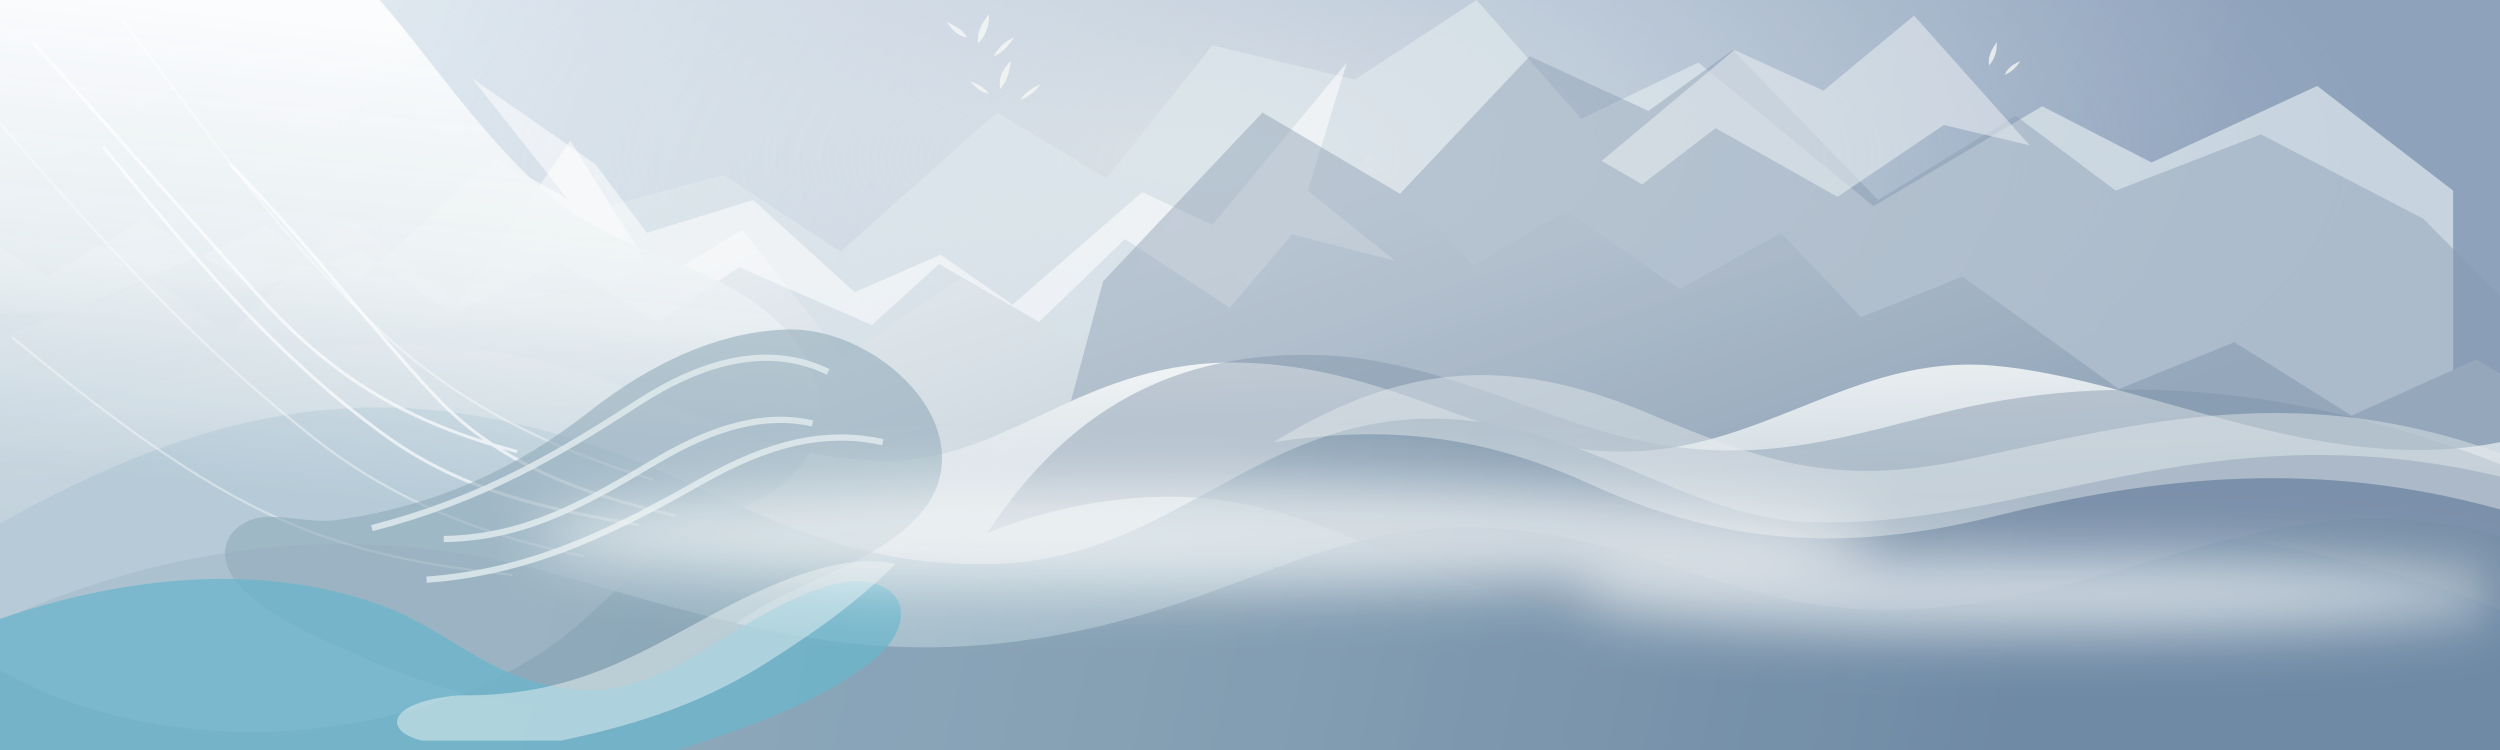
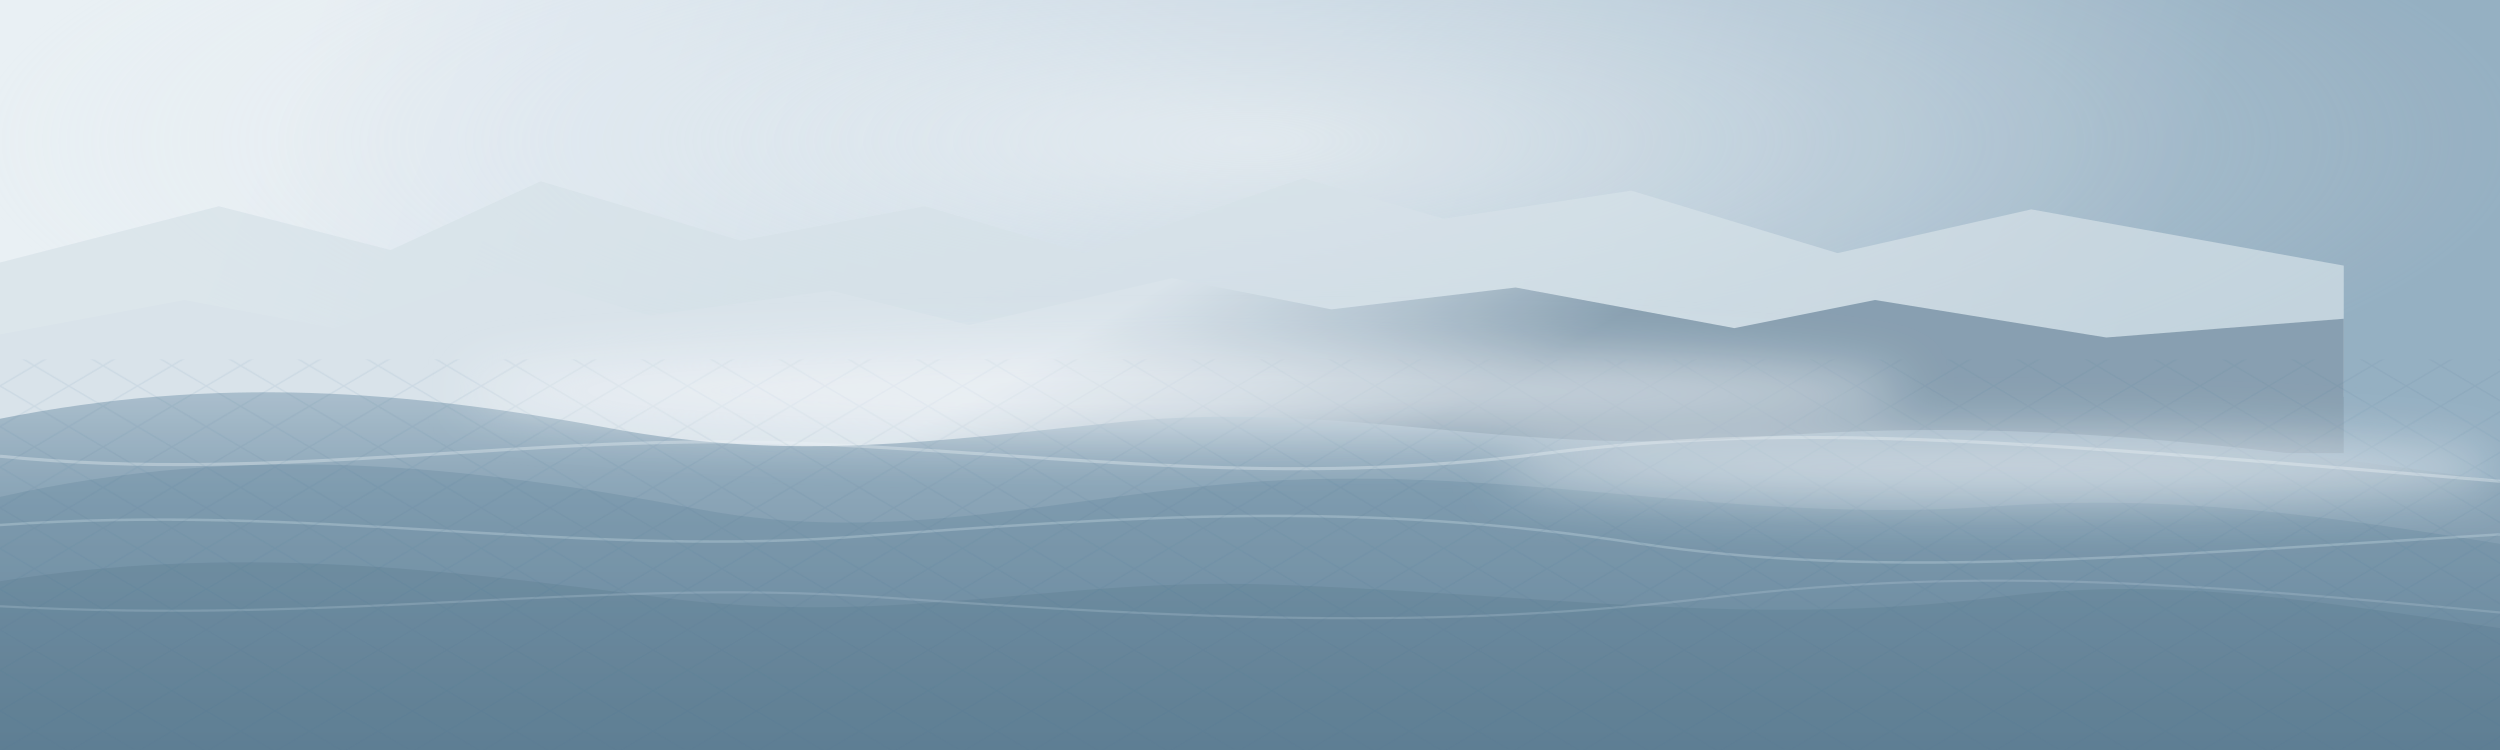
<svg xmlns="http://www.w3.org/2000/svg" viewBox="0 0 1600 480" fill="none">
  <defs>
-     <linearGradient id="sky" x1="222" y1="19" x2="1260" y2="457" gradientUnits="userSpaceOnUse">
-       <stop stop-color="#dce6ef" />
-       <stop offset=".42" stop-color="#aebfd3" />
-       <stop offset="1" stop-color="#7d94b1" />
+     <linearGradient id="sky" x1="200" y1="0" x2="1280" y2="420" gradientUnits="userSpaceOnUse">
+       <stop stop-color="#e7eef3" />
+       <stop offset=".4" stop-color="#c5d5e2" />
+       <stop offset="1" stop-color="#8aa7bb" />
    </linearGradient>
-     <linearGradient id="far" x1="810" y1="9" x2="941" y2="399" gradientUnits="userSpaceOnUse">
-       <stop stop-color="#e9eef2" />
-       <stop offset=".47" stop-color="#cbd6de" />
-       <stop offset="1" stop-color="#8fa6ba" />
+     <linearGradient id="water" x1="800" y1="210" x2="800" y2="480" gradientUnits="userSpaceOnUse">
+       <stop stop-color="#b7c9d6" />
+       <stop offset=".38" stop-color="#7f9cb0" />
+       <stop offset="1" stop-color="#54758c" />
    </linearGradient>
-     <linearGradient id="ice" x1="792" y1="231" x2="803" y2="465" gradientUnits="userSpaceOnUse">
-       <stop stop-color="#eef2f3" />
-       <stop offset=".54" stop-color="#bdccd7" />
-       <stop offset="1" stop-color="#7690a7" />
+     <linearGradient id="shore" x1="820" y1="140" x2="900" y2="280" gradientUnits="userSpaceOnUse">
+       <stop stop-color="#d5e0e8" />
+       <stop offset=".55" stop-color="#a8bbc9" />
+       <stop offset="1" stop-color="#7b95a8" />
    </linearGradient>
-     <linearGradient id="blueIce" x1="360" y1="244" x2="1293" y2="452" gradientUnits="userSpaceOnUse">
-       <stop stop-color="#a7c4d1" />
-       <stop offset=".46" stop-color="#91abbc" />
-       <stop offset="1" stop-color="#647f9e" />
-     </linearGradient>
-     <linearGradient id="glacier" x1="384" y1="28" x2="353" y2="333" gradientUnits="userSpaceOnUse">
-       <stop stop-color="#fff" stop-opacity=".86" />
-       <stop offset=".56" stop-color="#e6edf0" stop-opacity=".84" />
-       <stop offset="1" stop-color="#adc2d1" stop-opacity=".7" />
-     </linearGradient>
-     <radialGradient id="haze" cx="0" cy="0" r="1" gradientTransform="matrix(0 264 -730 0 787 101)" gradientUnits="userSpaceOnUse">
-       <stop stop-color="#f6f5f0" stop-opacity=".58" />
+     <radialGradient id="haze" cx="0" cy="0" r="1" gradientTransform="matrix(0 220 -820 0 800 90)" gradientUnits="userSpaceOnUse">
+       <stop stop-color="#f4f7f8" stop-opacity=".62" />
      <stop offset="1" stop-color="#d5e1ea" stop-opacity="0" />
    </radialGradient>
+     <pattern id="net" width="44" height="26" patternUnits="userSpaceOnUse">
+       <path d="M0 13 22 0 44 13 22 26Z" fill="none" stroke="#2b5d82" stroke-opacity=".14" stroke-width="1" />
+     </pattern>
    <filter id="blur" x="-50%" y="-50%" width="200%" height="200%">
-       <feGaussianBlur stdDeviation="18" />
+       <feGaussianBlur stdDeviation="16" />
    </filter>
  </defs>
  <path fill="url(#sky)" d="M0 0h1600v480H0z" />
  <path fill="url(#haze)" d="M0 0h1600v480H0z" />
-   <path fill="#d9e3e9" fill-opacity=".72" d="m0 126 126-78 89 61 66-34 89 62 93-25 75 49 100-89 70 42 68-85 91 22 78-51 67 76 75-36 112 92 108-64 70 36 106-49 87 67v193H0V126Z" />
-   <path fill="url(#far)" d="m0 216 98-37 49 35 76-76 70 57 72-105 56 90 54-33 65 82 75-51 75 42 64-85 48 52 75-89 66 72 59-35 73 50 65-36 51 54 65-26 100 72 74-30 75 47 80-36 72 44v186H0V216Z" />
-   <path fill="#fff" fill-opacity=".53" d="m44 200 126-55 60 35 86-79 47 26-61-77 79 55 33 44 68-21 65 59 55-24 46 32 83-72 45 21 86-104-25 82 56 45-66-17-40 47-67-44-55 53-64-37-43 39-85-37-52 35-63-38-68 33-59-40-67 24-72-45-62 37-73-45-41 16V200Z" />
-   <path fill="#758ba4" fill-opacity=".42" d="m706 180 102-108 88 52 83-88 76 35 54-39 93 96 88-54 64 48 93-36 104 54 60 61v124H667l39-145Z" />
-   <path fill="#e8edf0" fill-opacity=".54" d="m1025 103 85-71 57 26 58-48 74 83-55-13-68 46-78-44-47 36-26-15Z" />
-   <path fill="url(#ice)" d="M0 282c120-47 178-69 291-60 114 9 177 72 276 73 77 0 123-61 218-63 103-1 169 56 249 57 93 2 151-63 242-55 99 9 208 72 324 49v197H0V282Z" />
-   <path fill="url(#blueIce)" d="M0 335c129-72 235-95 367-54 96 29 153 82 267 80 116-2 169-95 286-93 91 1 158 63 236 66 138 6 254-74 444-29v175H0V335Z" />
-   <path fill="#4f728f" fill-opacity=".46" d="M0 397c134-59 251-60 365-27 127 37 207 59 329 33 118-26 171-80 291-62 92 15 145 54 238 49 139-6 236-87 377-47v137H0V397Z" />
-   <path fill="url(#glacier)" d="M0 0h243c35 40 73 99 119 133 40 29 89 36 124 63 35 26 48 63 31 95-12 24-44 34-71 48-42 22-64 56-100 79-57 37-139 56-217 49-49-4-91-17-129-38V0Z" />
-   <path stroke="#fff" stroke-opacity=".66" stroke-width="2" d="M21 27c54 60 99 112 148 166 45 49 93 78 162 96m-265-195c57 69 109 133 181 185 50 36 104 47 162 57m-262-231c47 47 87 101 131 148 41 44 94 63 154 77" />
-   <path stroke="#fff" stroke-opacity=".39" stroke-width="1.5" d="M0 79c64 74 129 146 207 206 45 34 98 57 167 71M74 7c59 78 106 147 174 209 49 44 104 71 170 91M8 216c47 39 107 86 162 112 55 26 104 34 158 40" />
-   <path fill="#7e9cae" fill-opacity=".56" d="M214 333c65-9 117-33 165-71 36-28 78-49 122-51 32-2 67 16 87 42 19 25 21 55-1 78-27 29-73 40-107 62-31 19-59 45-99 55-43 11-99-6-144-25-29-13-60-25-81-45-18-18-15-37 4-45 14-6 35 2 54 0Z" />
-   <path stroke="#d9e6ea" stroke-opacity=".85" stroke-width="4" d="M238 338c70-18 119-47 170-80 43-28 85-38 122-20m-257 133c69-5 123-33 176-63 44-25 80-33 116-25m-281 62c54-1 92-24 136-50 37-22 70-31 100-24" />
-   <path fill="#54abc4" fill-opacity=".75" d="M0 396c91-31 174-33 240-10 43 14 69 46 118 54 43 8 75-13 109-34 28-17 66-39 91-33 25 6 25 31-1 51-36 27-75 40-123 56H0v-84Z" />
-   <path fill="#e9f1f2" fill-opacity=".48" d="M294 445c74 1 115-27 168-55 42-22 82-36 111-29-25 25-51 43-79 61-40 26-82 41-135 52h-89c-25-6-23-25 24-29Z" />
-   <path fill="#6b829c" fill-opacity=".43" d="M858 228c73 7 134 43 196 55 77 15 131-5 194-20 122-29 241-9 352 34v93c-103-40-213-61-319-43-96 16-171 56-268 44-97-11-165-71-258-73-40-1-83 7-123 23 55-84 128-120 226-113Z" />
-   <path fill="#e3e9ec" fill-opacity=".45" d="M815 283c91-56 160-52 241-18 72 30 117 47 203 29 117-25 213-50 341-4v36c-116-32-217-22-326 5-102 25-179 14-256-21-70-32-132-38-203-27Z" />
-   <g fill="#f7f9f9" fill-opacity=".7" filter="url(#blur)">
-     <ellipse cx="771" cy="342" rx="430" ry="35" />
-     <ellipse cx="1307" cy="380" rx="300" ry="24" />
+   <path fill="#d2dee6" fill-opacity=".7" d="m0 168 140-36 110 28 96-44 128 38 118-22 102 30 140-48 90 26 120-18 132 40 124-28 200 36v84H0V168Z" />
+   <path fill="url(#shore)" d="m0 214 118-22 96 18 108-36 94 28 116-16 88 22 130-30 102 20 118-14 140 26 90-18 148 24 152-12v86H0V214Z" />
+   <path fill="url(#water)" d="M0 268c140-28 260-18 390 6 118 22 210 8 328-4 142-14 248 22 402 10 130-10 248-6 480 28v172H0V268Z" />
+   <path fill="#4e738c" fill-opacity=".28" d="M0 318c160-36 300-20 448 8 128 24 236-10 360-18 168-10 300 28 470 16 112-8 210 6 322 24v132H0V318Z" />
+   <path fill="#3f6278" fill-opacity=".22" d="M0 372c150-24 280-8 420 10 150 20 250-12 390-8 180 6 310 28 470 8 110-14 210 4 320 20v78H0V372Z" />
+   <path stroke="#e8f0f4" stroke-opacity=".35" stroke-width="2" d="M0 292c180 18 340-16 520-8 170 8 300 28 470 6 160-20 300-8 610 18" />
+   <path stroke="#d5e4ec" stroke-opacity=".28" stroke-width="1.6" d="M0 336c200-14 360 20 540 8 190-14 330-24 510 4 150 22 290 10 550-6" />
+   <path stroke="#c5d8e4" stroke-opacity=".22" stroke-width="1.4" d="M0 388c220 12 380-18 560-6 200 14 360 22 540 0 170-20 310-8 500 10" />
+   <path fill="url(#net)" fill-opacity=".55" d="M0 230h1600v250H0z" />
+   <g fill="#f6f8f9" fill-opacity=".55" filter="url(#blur)">
+     <ellipse cx="760" cy="250" rx="460" ry="28" />
+     <ellipse cx="1280" cy="300" rx="320" ry="22" />
  </g>
-   <g fill="#f9f9f4" fill-opacity=".76">
-     <path d="M626 28c-1-8 3-14 7-19 0 7-1 12-7 19Zm10 8c3-6 8-10 13-12-4 6-8 10-13 12Zm-17-12c-6-1-10-5-13-10 6 3 10 5 13 10Z" />
-     <path d="M640 57c-1-8 2-13 7-18-1 7-2 12-7 18Zm13 7c3-5 8-8 13-10-4 5-8 8-13 10Zm-20-4c-5-1-9-4-12-8 5 2 9 4 12 8Z" />
-     <path d="M1273 42c-1-6 2-11 5-15 0 6-1 10-5 15Zm10 6c2-5 6-7 10-9-3 5-6 7-10 9Z" />
-   </g>
-   <path fill="#fff" fill-opacity=".13" d="M0 0h1600v480H0z" />
+   <path fill="#fff" fill-opacity=".1" d="M0 0h1600v480H0z" />
</svg>
